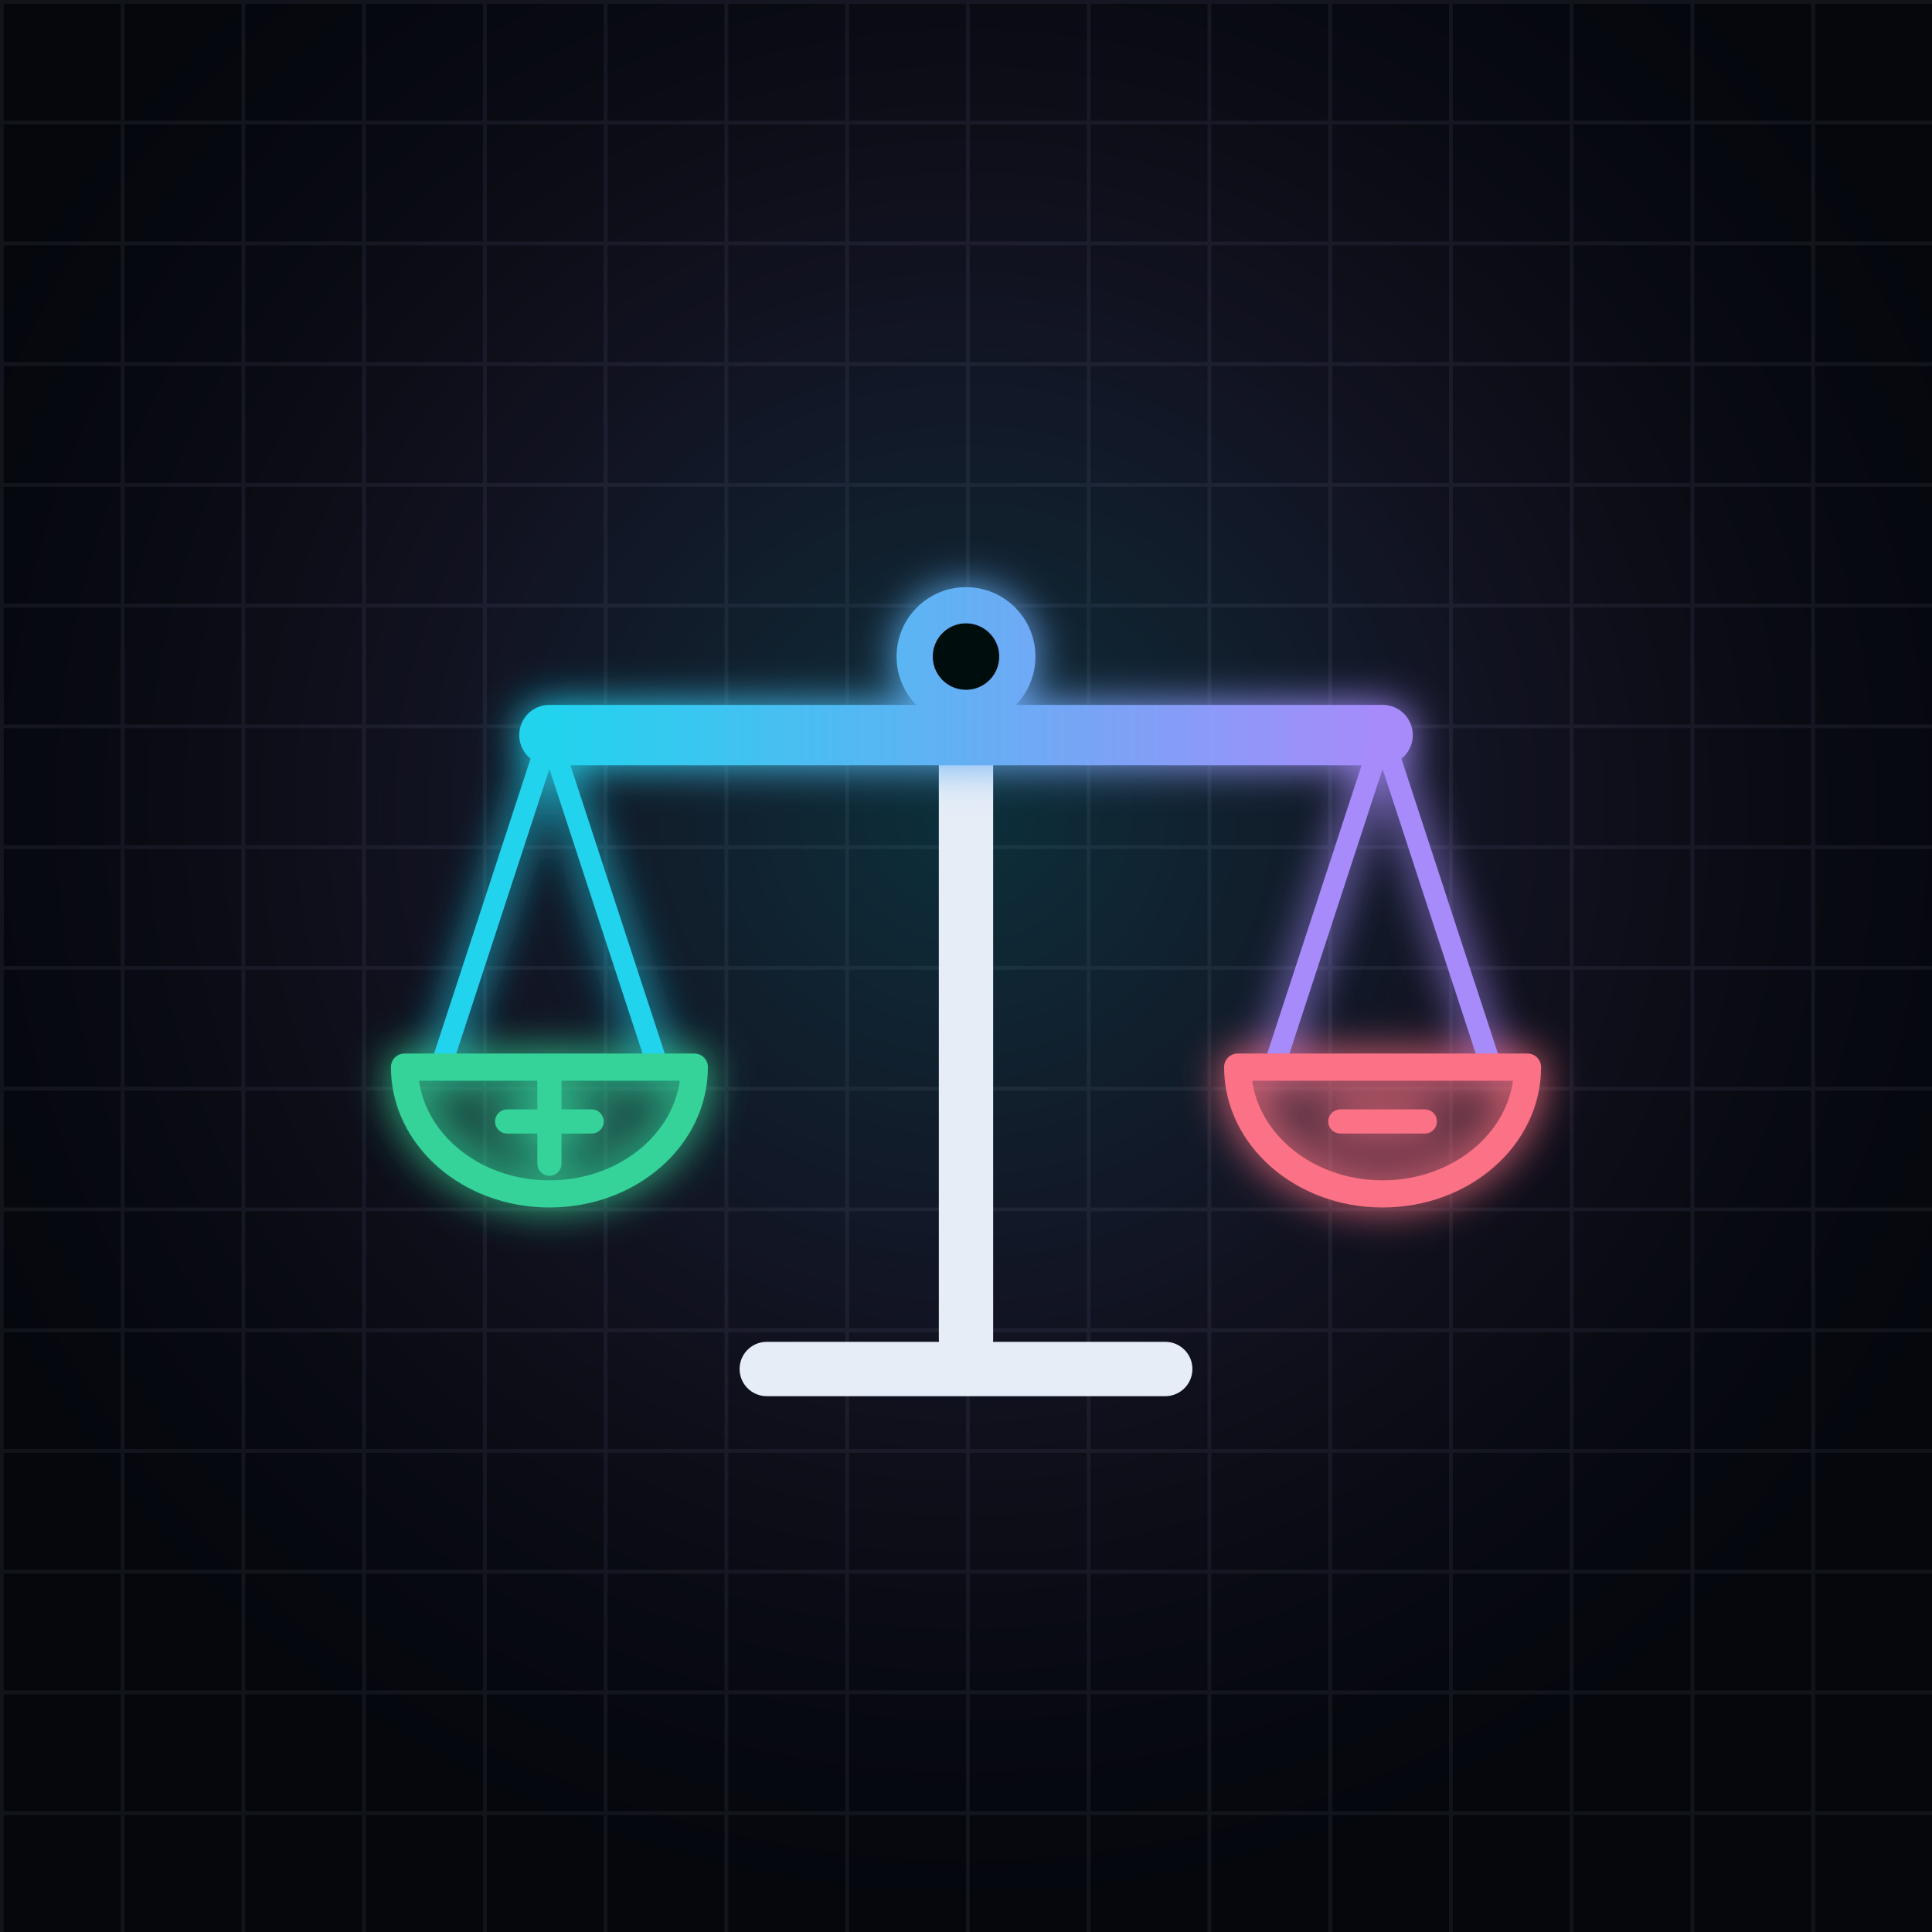
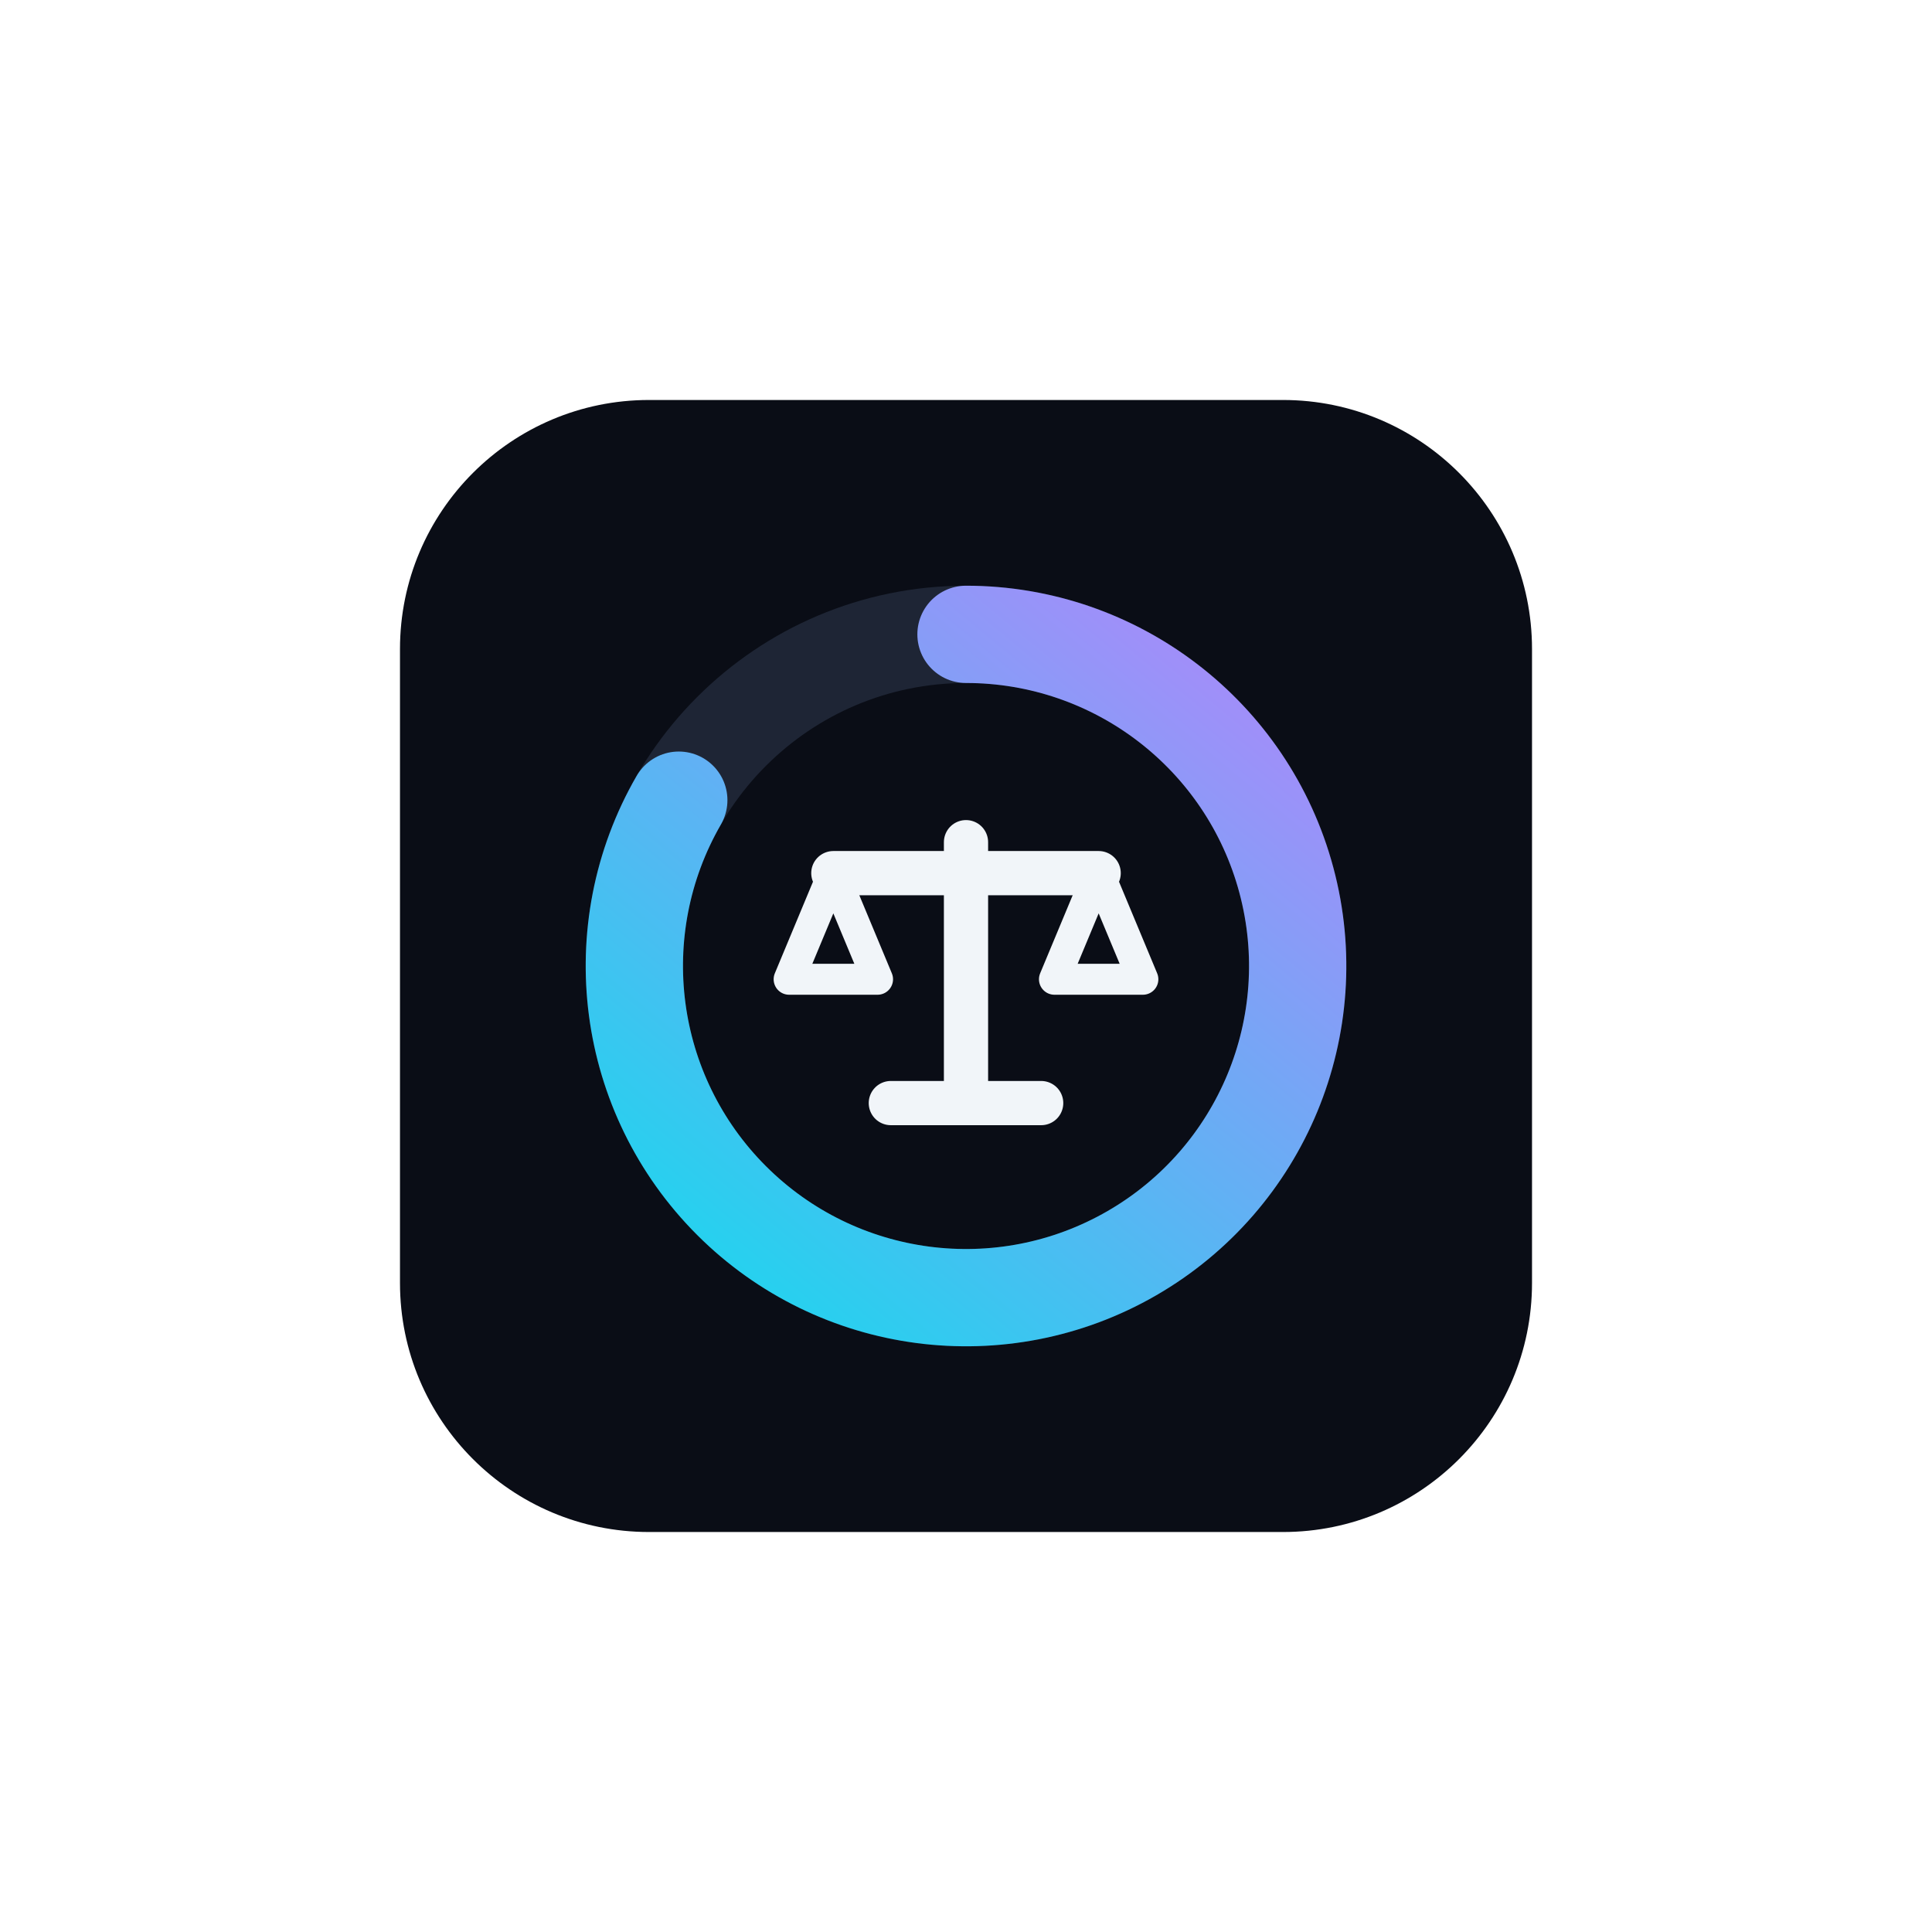
<svg xmlns="http://www.w3.org/2000/svg" viewBox="0 0 512 512" width="512" height="512">
  <defs>
-     <linearGradient id="brazo" gradientUnits="userSpaceOnUse" x1="118" y1="0" x2="394" y2="0">
+     <linearGradient id="g" gradientUnits="userSpaceOnUse" x1="140" y1="400" x2="380" y2="110">
      <stop offset="0" stop-color="#22d3ee" />
      <stop offset="1" stop-color="#a78bfa" />
    </linearGradient>
-     <radialGradient id="halo" cx="50%" cy="42%" r="60%">
-       <stop offset="0" stop-color="#22d3ee" stop-opacity="0.20" />
-       <stop offset="0.55" stop-color="#a78bfa" stop-opacity="0.06" />
-       <stop offset="1" stop-color="#05070d" stop-opacity="0" />
-     </radialGradient>
-     <pattern id="cuadricula" width="32" height="32" patternUnits="userSpaceOnUse">
-       <path d="M32 0H0V32" fill="none" stroke="#94a3b8" stroke-opacity="0.09" stroke-width="2" />
-     </pattern>
-     <filter id="neon" x="-30%" y="-30%" width="160%" height="160%">
-       <feGaussianBlur stdDeviation="7" result="difuso" />
-       <feMerge>
-         <feMergeNode in="difuso" />
-         <feMergeNode in="SourceGraphic" />
-       </feMerge>
-     </filter>
  </defs>
-   <rect width="512" height="512" fill="#05070d" />
-   <rect width="512" height="512" fill="url(#cuadricula)" />
-   <rect width="512" height="512" fill="url(#halo)" />
-   <g transform="translate(256 270) scale(0.8) translate(-256 -270)" stroke-linecap="round" stroke-linejoin="round" fill="none">
-     <path d="M256 168V376" stroke="#e6edf7" stroke-width="18" />
-     <path d="M190 386H322" stroke="#e6edf7" stroke-width="18" />
-     <g filter="url(#neon)">
-       <path d="M118 176H394" stroke="url(#brazo)" stroke-width="20" />
-       <circle cx="256" cy="150" r="17" fill="#05070d" stroke="url(#brazo)" stroke-width="12" />
-       <path d="M118 176L82 286M118 176L154 286" stroke="#22d3ee" stroke-width="7" />
-       <path d="M394 176L358 286M394 176L430 286" stroke="#a78bfa" stroke-width="7" />
-       <path d="M70 286H166A48 42 0 0 1 70 286Z" fill="#34d399" fill-opacity="0.16" stroke="#34d399" stroke-width="9" />
-       <path d="M118 290V318M104 304H132" stroke="#34d399" stroke-width="8" />
-       <path d="M346 286H442A48 42 0 0 1 346 286Z" fill="#fb7185" fill-opacity="0.16" stroke="#fb7185" stroke-width="9" />
-       <path d="M380 304H408" stroke="#fb7185" stroke-width="8" />
+   <rect width="512" height="512" fill="#ffffff" />
+   <rect x="106" y="106" width="300" height="300" rx="66" fill="#0a0d16" />
+   <g transform="translate(106 106) scale(0.585938)">
+     <circle cx="256" cy="256" r="150" fill="none" stroke="#1e2535" stroke-width="44" />
+     <path d="M256 106A150 150 0 1 1 126.1 181" fill="none" stroke="url(#g)" stroke-width="44" stroke-linecap="round" />
+     <g fill="none" stroke="#f1f5f9" stroke-linecap="round" stroke-linejoin="round" stroke-width="20">
+       <path d="M196 214H316M256 200V318M222 318H290" />
+       <path d="M196 214L176 262H216ZM316 214L296 262H336Z" stroke-width="14" />
    </g>
  </g>
</svg>
